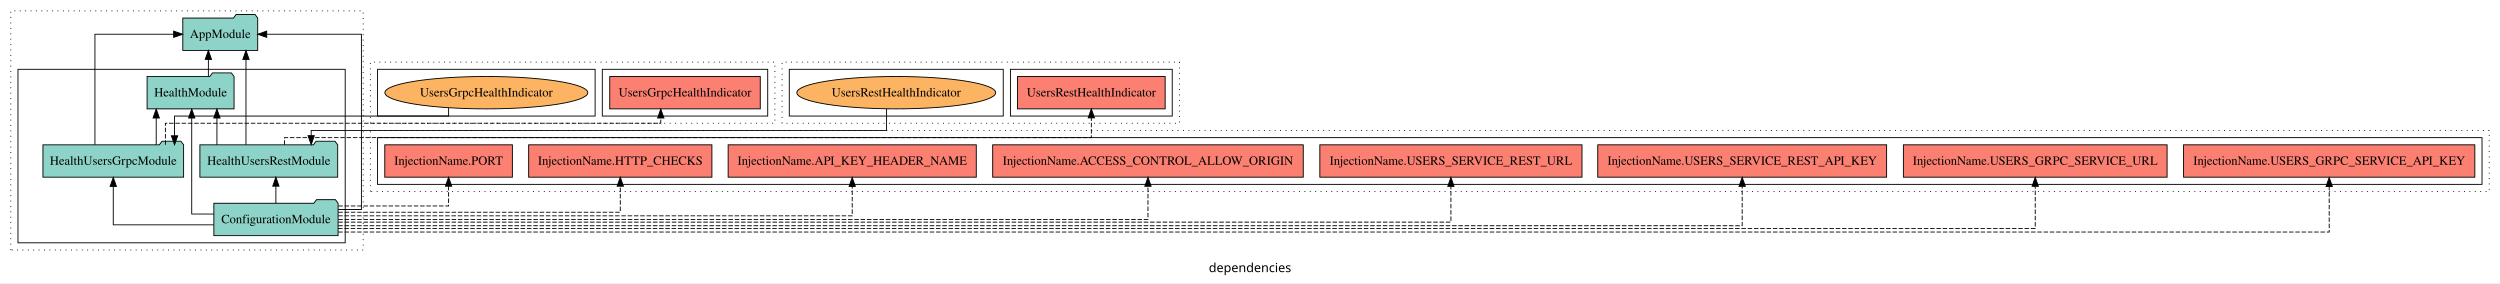
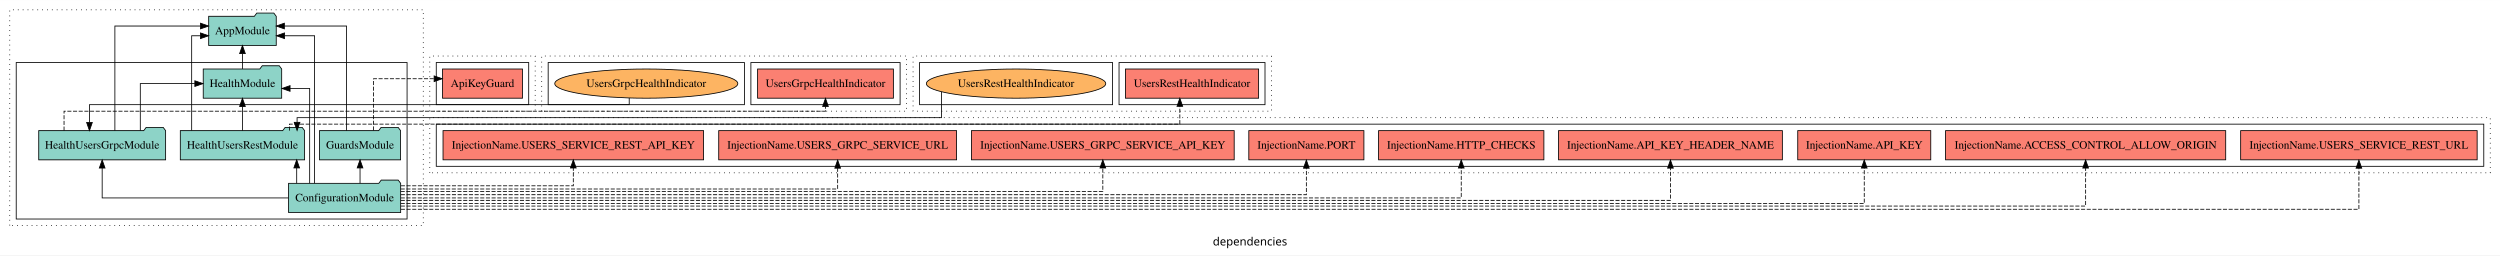
- <svg xmlns="http://www.w3.org/2000/svg" width="2781pt" height="315pt" viewBox="0.00 0.00 2781.00 314.80">
+ <svg xmlns="http://www.w3.org/2000/svg" width="3083pt" height="315pt" viewBox="0.00 0.00 3083.00 314.80">
  <g id="graph0" class="graph" transform="scale(1 1) rotate(0) translate(4 310.8)">
-     <polygon fill="white" stroke="transparent" points="-4,4 -4,-310.8 2777,-310.8 2777,4 -4,4" />
-     <text text-anchor="middle" x="1386.5" y="-8.2" font-family="sans-serif" font-size="14.00">dependencies</text>
+     <polygon fill="white" stroke="transparent" points="-4,4 -4,-310.8 3079,-310.8 3079,4 -4,4" />
+     <text text-anchor="middle" x="1537.5" y="-8.2" font-family="sans-serif" font-size="14.00">dependencies</text>
    <g id="clust1" class="cluster">
-       <polygon fill="none" stroke="black" stroke-dasharray="1,5" points="8,-32.8 8,-298.8 400,-298.8 400,-32.8 8,-32.8" />
+       <polygon fill="none" stroke="black" stroke-dasharray="1,5" points="8,-32.8 8,-298.8 518,-298.8 518,-32.8 8,-32.8" />
    </g>
    <g id="clust3" class="cluster">
-       <polygon fill="none" stroke="black" points="16,-40.8 16,-233.8 380,-233.8 380,-40.8 16,-40.8" />
+       <polygon fill="none" stroke="black" points="16,-40.8 16,-233.8 498,-233.8 498,-40.8 16,-40.8" />
    </g>
    <g id="clust7" class="cluster">
-       <polygon fill="none" stroke="black" stroke-dasharray="1,5" points="408,-97.8 408,-165.8 2765,-165.8 2765,-97.8 408,-97.8" />
+       <polygon fill="none" stroke="black" stroke-dasharray="1,5" points="526,-97.8 526,-165.8 3067,-165.8 3067,-97.8 526,-97.8" />
    </g>
    <g id="clust10" class="cluster">
-       <polygon fill="none" stroke="black" points="416,-105.8 416,-157.8 2757,-157.8 2757,-105.8 416,-105.8" />
-     </g>
-     <g id="clust19" class="cluster">
-       <polygon fill="none" stroke="black" stroke-dasharray="1,5" points="408,-173.8 408,-241.8 858,-241.8 858,-173.8 408,-173.8" />
-     </g>
-     <g id="clust22" class="cluster">
-       <polygon fill="none" stroke="black" points="666,-181.8 666,-233.8 850,-233.8 850,-181.8 666,-181.8" />
-     </g>
-     <g id="clust24" class="cluster">
-       <polygon fill="none" stroke="black" points="416,-181.8 416,-233.8 658,-233.8 658,-181.8 416,-181.8" />
+       <polygon fill="none" stroke="black" points="534,-105.8 534,-157.8 3059,-157.8 3059,-105.8 534,-105.8" />
+     </g>
+     <g id="clust13" class="cluster">
+       <polygon fill="none" stroke="black" stroke-dasharray="1,5" points="526,-173.8 526,-241.8 656,-241.8 656,-173.8 526,-173.8" />
+     </g>
+     <g id="clust16" class="cluster">
+       <polygon fill="none" stroke="black" points="534,-181.8 534,-233.8 648,-233.8 648,-181.8 534,-181.8" />
    </g>
    <g id="clust25" class="cluster">
-       <polygon fill="none" stroke="black" stroke-dasharray="1,5" points="866,-173.8 866,-241.8 1308,-241.8 1308,-173.8 866,-173.8" />
+       <polygon fill="none" stroke="black" stroke-dasharray="1,5" points="664,-173.8 664,-241.8 1114,-241.8 1114,-173.8 664,-173.8" />
    </g>
    <g id="clust28" class="cluster">
-       <polygon fill="none" stroke="black" points="1120,-181.8 1120,-233.8 1300,-233.8 1300,-181.8 1120,-181.8" />
+       <polygon fill="none" stroke="black" points="922,-181.8 922,-233.8 1106,-233.8 1106,-181.8 922,-181.8" />
    </g>
    <g id="clust30" class="cluster">
-       <polygon fill="none" stroke="black" points="874,-181.8 874,-233.8 1112,-233.8 1112,-181.8 874,-181.8" />
+       <polygon fill="none" stroke="black" points="672,-181.8 672,-233.8 914,-233.8 914,-181.8 672,-181.8" />
+     </g>
+     <g id="clust31" class="cluster">
+       <polygon fill="none" stroke="black" stroke-dasharray="1,5" points="1122,-173.8 1122,-241.8 1564,-241.8 1564,-173.8 1122,-173.8" />
+     </g>
+     <g id="clust34" class="cluster">
+       <polygon fill="none" stroke="black" points="1376,-181.8 1376,-233.8 1556,-233.8 1556,-181.8 1376,-181.8" />
+     </g>
+     <g id="clust36" class="cluster">
+       <polygon fill="none" stroke="black" points="1130,-181.8 1130,-233.8 1368,-233.8 1368,-181.8 1130,-181.8" />
    </g>
    <g id="node1" class="node">
-       <polygon fill="#8dd3c7" stroke="black" points="372.1,-84.8 369.1,-88.8 348.1,-88.8 345.1,-84.8 233.9,-84.8 233.9,-48.8 372.1,-48.8 372.1,-84.8" />
-       <text text-anchor="middle" x="303" y="-62.6" font-family="Times,serif" font-size="14.00">ConfigurationModule</text>
+       <polygon fill="#8dd3c7" stroke="black" points="490.1,-84.8 487.1,-88.8 466.1,-88.8 463.1,-84.8 351.9,-84.8 351.9,-48.8 490.1,-48.8 490.1,-84.8" />
+       <text text-anchor="middle" x="421" y="-62.6" font-family="Times,serif" font-size="14.00">ConfigurationModule</text>
    </g>
    <g id="node2" class="node">
-       <polygon fill="#8dd3c7" stroke="black" points="256.37,-225.8 253.37,-229.8 232.37,-229.8 229.37,-225.8 159.63,-225.8 159.63,-189.8 256.37,-189.8 256.37,-225.8" />
-       <text text-anchor="middle" x="208" y="-203.6" font-family="Times,serif" font-size="14.00">HealthModule</text>
-     </g>
-     <g id="edge13" class="edge">
-       <path fill="none" stroke="black" d="M233.9,-72.8C219.85,-72.8 209.27,-72.8 209.27,-72.8 209.27,-72.8 209.27,-179.59 209.27,-179.59" />
-       <polygon fill="black" stroke="black" points="205.77,-179.59 209.27,-189.59 212.77,-179.59 205.77,-179.59" />
+       <polygon fill="#8dd3c7" stroke="black" points="489.99,-149.8 486.99,-153.8 465.99,-153.8 462.99,-149.8 390.01,-149.8 390.01,-113.8 489.99,-113.8 489.99,-149.8" />
+       <text text-anchor="middle" x="440" y="-127.6" font-family="Times,serif" font-size="14.00">GuardsModule</text>
+     </g>
+     <g id="edge15" class="edge">
+       <path fill="none" stroke="black" d="M440,-84.91C440,-84.91 440,-103.79 440,-103.79" />
+       <polygon fill="black" stroke="black" points="436.5,-103.79 440,-113.79 443.5,-103.79 436.5,-103.79" />
    </g>
    <g id="node3" class="node">
+       <polygon fill="#8dd3c7" stroke="black" points="343.37,-225.8 340.37,-229.8 319.37,-229.8 316.37,-225.8 246.63,-225.8 246.63,-189.8 343.37,-189.8 343.37,-225.8" />
+       <text text-anchor="middle" x="295" y="-203.6" font-family="Times,serif" font-size="14.00">HealthModule</text>
+     </g>
+     <g id="edge17" class="edge">
+       <path fill="none" stroke="black" d="M377.88,-85.01C377.88,-121.86 377.88,-201.8 377.88,-201.8 377.88,-201.8 353.69,-201.8 353.69,-201.8" />
+       <polygon fill="black" stroke="black" points="353.69,-198.3 343.69,-201.8 353.69,-205.3 353.69,-198.3" />
+     </g>
+     <g id="node4" class="node">
      <polygon fill="#8dd3c7" stroke="black" points="200.24,-149.8 197.24,-153.8 176.24,-153.8 173.24,-149.8 43.76,-149.8 43.76,-113.8 200.24,-113.8 200.24,-149.8" />
      <text text-anchor="middle" x="122" y="-127.6" font-family="Times,serif" font-size="14.00">HealthUsersGrpcModule</text>
    </g>
-     <g id="edge16" class="edge">
-       <path fill="none" stroke="black" d="M233.8,-60.8C182.7,-60.8 122,-60.8 122,-60.8 122,-60.8 122,-103.52 122,-103.52" />
-       <polygon fill="black" stroke="black" points="118.5,-103.52 122,-113.52 125.5,-103.52 118.5,-103.52" />
-     </g>
-     <g id="node4" class="node">
+     <g id="edge20" class="edge">
+       <path fill="none" stroke="black" d="M351.65,-66.8C263.32,-66.8 122,-66.8 122,-66.8 122,-66.8 122,-103.69 122,-103.69" />
+       <polygon fill="black" stroke="black" points="118.5,-103.69 122,-113.69 125.5,-103.69 118.5,-103.69" />
+     </g>
+     <g id="node5" class="node">
      <polygon fill="#8dd3c7" stroke="black" points="371.64,-149.8 368.64,-153.8 347.64,-153.8 344.64,-149.8 218.36,-149.8 218.36,-113.8 371.64,-113.8 371.64,-149.8" />
      <text text-anchor="middle" x="295" y="-127.6" font-family="Times,serif" font-size="14.00">HealthUsersRestModule</text>
    </g>
+     <g id="edge23" class="edge">
+       <path fill="none" stroke="black" d="M361.89,-84.91C361.89,-84.91 361.89,-103.79 361.89,-103.79" />
+       <polygon fill="black" stroke="black" points="358.39,-103.79 361.89,-113.79 365.39,-103.79 358.39,-103.79" />
+     </g>
+     <g id="node6" class="node">
+       <polygon fill="#8dd3c7" stroke="black" points="336.66,-290.8 333.66,-294.8 312.66,-294.8 309.66,-290.8 253.34,-290.8 253.34,-254.8 336.66,-254.8 336.66,-290.8" />
+       <text text-anchor="middle" x="295" y="-268.6" font-family="Times,serif" font-size="14.00">AppModule</text>
+     </g>
+     <g id="edge1" class="edge">
+       <path fill="none" stroke="black" d="M383.94,-84.9C383.94,-134.13 383.94,-266.8 383.94,-266.8 383.94,-266.8 346.87,-266.8 346.87,-266.8" />
+       <polygon fill="black" stroke="black" points="346.87,-263.3 336.87,-266.8 346.87,-270.3 346.87,-263.3" />
+     </g>
+     <g id="node7" class="node">
+       <polygon fill="#fb8072" stroke="black" points="2740.74,-149.8 2395.26,-149.8 2395.26,-113.8 2740.74,-113.8 2740.74,-149.8" />
+       <text text-anchor="middle" x="2568" y="-127.6" font-family="Times,serif" font-size="14.00">InjectionName.ACCESS_CONTROL_ALLOW_ORIGIN </text>
+     </g>
+     <g id="edge6" class="edge">
+       <path fill="none" stroke="black" stroke-dasharray="5,2" d="M490.3,-56.8C858.43,-56.8 2568,-56.8 2568,-56.8 2568,-56.8 2568,-103.64 2568,-103.64" />
+       <polygon fill="black" stroke="black" points="2564.5,-103.64 2568,-113.64 2571.5,-103.64 2564.5,-103.64" />
+     </g>
+     <g id="node8" class="node">
+       <polygon fill="#fb8072" stroke="black" points="2377.02,-149.8 2212.98,-149.8 2212.98,-113.8 2377.02,-113.8 2377.02,-149.8" />
+       <text text-anchor="middle" x="2295" y="-127.6" font-family="Times,serif" font-size="14.00">InjectionName.API_KEY </text>
+     </g>
+     <g id="edge7" class="edge">
+       <path fill="none" stroke="black" stroke-dasharray="5,2" d="M490.2,-59.8C828.82,-59.8 2295,-59.8 2295,-59.8 2295,-59.8 2295,-103.63 2295,-103.63" />
+       <polygon fill="black" stroke="black" points="2291.5,-103.63 2295,-113.63 2298.5,-103.63 2291.5,-103.63" />
+     </g>
+     <g id="node9" class="node">
+       <polygon fill="#fb8072" stroke="black" points="2194.01,-149.8 1917.99,-149.8 1917.99,-113.8 2194.01,-113.8 2194.01,-149.8" />
+       <text text-anchor="middle" x="2056" y="-127.6" font-family="Times,serif" font-size="14.00">InjectionName.API_KEY_HEADER_NAME </text>
+     </g>
+     <g id="edge8" class="edge">
+       <path fill="none" stroke="black" stroke-dasharray="5,2" d="M490.21,-63.8C801.41,-63.8 2056,-63.8 2056,-63.8 2056,-63.8 2056,-103.58 2056,-103.58" />
+       <polygon fill="black" stroke="black" points="2052.5,-103.58 2056,-113.58 2059.5,-103.58 2052.5,-103.58" />
+     </g>
+     <g id="node10" class="node">
+       <polygon fill="#fb8072" stroke="black" points="1899.92,-149.8 1696.08,-149.8 1696.08,-113.8 1899.92,-113.8 1899.92,-149.8" />
+       <text text-anchor="middle" x="1798" y="-127.6" font-family="Times,serif" font-size="14.00">InjectionName.HTTP_CHECKS </text>
+     </g>
+     <g id="edge9" class="edge">
+       <path fill="none" stroke="black" stroke-dasharray="5,2" d="M490.23,-66.8C769.46,-66.8 1798,-66.8 1798,-66.8 1798,-66.8 1798,-103.69 1798,-103.69" />
+       <polygon fill="black" stroke="black" points="1794.5,-103.69 1798,-113.69 1801.5,-103.69 1794.5,-103.69" />
+     </g>
+     <g id="node11" class="node">
+       <polygon fill="#fb8072" stroke="black" points="1677.97,-149.8 1536.03,-149.8 1536.03,-113.8 1677.97,-113.8 1677.97,-149.8" />
+       <text text-anchor="middle" x="1607" y="-127.6" font-family="Times,serif" font-size="14.00">InjectionName.PORT </text>
+     </g>
+     <g id="edge10" class="edge">
+       <path fill="none" stroke="black" stroke-dasharray="5,2" d="M490.33,-70.8C744,-70.8 1607,-70.8 1607,-70.8 1607,-70.8 1607,-103.5 1607,-103.5" />
+       <polygon fill="black" stroke="black" points="1603.5,-103.5 1607,-113.5 1610.5,-103.5 1603.5,-103.5" />
+     </g>
+     <g id="node12" class="node">
+       <polygon fill="#fb8072" stroke="black" points="1518,-149.8 1194,-149.8 1194,-113.8 1518,-113.8 1518,-149.8" />
+       <text text-anchor="middle" x="1356" y="-127.6" font-family="Times,serif" font-size="14.00">InjectionName.USERS_GRPC_SERVICE_API_KEY </text>
+     </g>
+     <g id="edge11" class="edge">
+       <path fill="none" stroke="black" stroke-dasharray="5,2" d="M490.13,-74.8C706.44,-74.8 1356,-74.8 1356,-74.8 1356,-74.8 1356,-103.76 1356,-103.76" />
+       <polygon fill="black" stroke="black" points="1352.5,-103.76 1356,-113.76 1359.5,-103.76 1352.5,-103.76" />
+     </g>
+     <g id="node13" class="node">
+       <polygon fill="#fb8072" stroke="black" points="1175.67,-149.8 882.33,-149.8 882.33,-113.8 1175.67,-113.8 1175.67,-149.8" />
+       <text text-anchor="middle" x="1029" y="-127.6" font-family="Times,serif" font-size="14.00">InjectionName.USERS_GRPC_SERVICE_URL </text>
+     </g>
+     <g id="edge12" class="edge">
+       <path fill="none" stroke="black" stroke-dasharray="5,2" d="M490.15,-77.8C649.51,-77.8 1029,-77.8 1029,-77.8 1029,-77.8 1029,-103.52 1029,-103.52" />
+       <polygon fill="black" stroke="black" points="1025.5,-103.52 1029,-113.52 1032.5,-103.52 1025.5,-103.52" />
+     </g>
+     <g id="node14" class="node">
+       <polygon fill="#fb8072" stroke="black" points="863.66,-149.8 542.34,-149.8 542.34,-113.8 863.66,-113.8 863.66,-149.8" />
+       <text text-anchor="middle" x="703" y="-127.6" font-family="Times,serif" font-size="14.00">InjectionName.USERS_SERVICE_REST_API_KEY </text>
+     </g>
+     <g id="edge13" class="edge">
+       <path fill="none" stroke="black" stroke-dasharray="5,2" d="M490.35,-81.8C573.84,-81.8 703,-81.8 703,-81.8 703,-81.8 703,-103.75 703,-103.75" />
+       <polygon fill="black" stroke="black" points="699.5,-103.75 703,-113.75 706.5,-103.75 699.5,-103.75" />
+     </g>
+     <g id="node15" class="node">
+       <polygon fill="#fb8072" stroke="black" points="3050.82,-149.8 2759.18,-149.8 2759.18,-113.8 3050.82,-113.8 3050.82,-149.8" />
+       <text text-anchor="middle" x="2905" y="-127.6" font-family="Times,serif" font-size="14.00">InjectionName.USERS_SERVICE_REST_URL </text>
+     </g>
+     <g id="edge14" class="edge">
+       <path fill="none" stroke="black" stroke-dasharray="5,2" d="M490.36,-52.8C892.3,-52.8 2905,-52.8 2905,-52.8 2905,-52.8 2905,-103.48 2905,-103.48" />
+       <polygon fill="black" stroke="black" points="2901.5,-103.48 2905,-113.48 2908.5,-103.48 2901.5,-103.48" />
+     </g>
+     <g id="edge2" class="edge">
+       <path fill="none" stroke="black" d="M423.34,-149.83C423.34,-189.08 423.34,-278.8 423.34,-278.8 423.34,-278.8 346.67,-278.8 346.67,-278.8" />
+       <polygon fill="black" stroke="black" points="346.67,-275.3 336.67,-278.8 346.67,-282.3 346.67,-275.3" />
+     </g>
+     <g id="node16" class="node">
+       <polygon fill="#fb8072" stroke="black" points="640.31,-225.8 541.69,-225.8 541.69,-189.8 640.31,-189.8 640.31,-225.8" />
+       <text text-anchor="middle" x="591" y="-203.6" font-family="Times,serif" font-size="14.00">ApiKeyGuard </text>
+     </g>
+     <g id="edge16" class="edge">
+       <path fill="none" stroke="black" stroke-dasharray="5,2" d="M456.66,-150C456.66,-174.16 456.66,-213.8 456.66,-213.8 456.66,-213.8 531.36,-213.8 531.36,-213.8" />
+       <polygon fill="black" stroke="black" points="531.36,-217.3 541.36,-213.8 531.36,-210.3 531.36,-217.3" />
+     </g>
+     <g id="edge3" class="edge">
+       <path fill="none" stroke="black" d="M295,-225.91C295,-225.91 295,-244.79 295,-244.79" />
+       <polygon fill="black" stroke="black" points="291.5,-244.79 295,-254.79 298.5,-244.79 291.5,-244.79" />
+     </g>
+     <g id="edge18" class="edge">
+       <path fill="none" stroke="black" d="M169.02,-149.81C169.02,-172.29 169.02,-207.8 169.02,-207.8 169.02,-207.8 236.29,-207.8 236.29,-207.8" />
+       <polygon fill="black" stroke="black" points="236.29,-211.3 246.29,-207.8 236.29,-204.3 236.29,-211.3" />
+     </g>
+     <g id="edge4" class="edge">
+       <path fill="none" stroke="black" d="M137.67,-149.83C137.67,-189.08 137.67,-278.8 137.67,-278.8 137.67,-278.8 243.25,-278.8 243.25,-278.8" />
+       <polygon fill="black" stroke="black" points="243.25,-282.3 253.25,-278.8 243.25,-275.3 243.25,-282.3" />
+     </g>
+     <g id="node17" class="node">
+       <polygon fill="#fb8072" stroke="black" points="1097.72,-225.8 930.28,-225.8 930.28,-189.8 1097.72,-189.8 1097.72,-225.8" />
+       <text text-anchor="middle" x="1014" y="-203.6" font-family="Times,serif" font-size="14.00">UsersGrpcHealthIndicator </text>
+     </g>
+     <g id="edge21" class="edge">
+       <path fill="none" stroke="black" stroke-dasharray="5,2" d="M74.98,-149.86C74.98,-161.24 74.98,-173.8 74.98,-173.8 74.98,-173.8 1014,-173.8 1014,-173.8 1014,-173.8 1014,-179.61 1014,-179.61" />
+       <polygon fill="black" stroke="black" points="1010.5,-179.61 1014,-189.61 1017.5,-179.61 1010.5,-179.61" />
+     </g>
    <g id="edge19" class="edge">
-       <path fill="none" stroke="black" d="M302.89,-84.91C302.89,-84.91 302.89,-103.79 302.89,-103.79" />
-       <polygon fill="black" stroke="black" points="299.39,-103.79 302.89,-113.79 306.39,-103.79 299.39,-103.79" />
-     </g>
-     <g id="node5" class="node">
-       <polygon fill="#8dd3c7" stroke="black" points="282.66,-290.8 279.66,-294.8 258.66,-294.8 255.66,-290.8 199.34,-290.8 199.34,-254.8 282.66,-254.8 282.66,-290.8" />
-       <text text-anchor="middle" x="241" y="-268.6" font-family="Times,serif" font-size="14.00">AppModule</text>
-     </g>
-     <g id="edge1" class="edge">
-       <path fill="none" stroke="black" d="M372.06,-77.8C386.8,-77.8 398.03,-77.8 398.03,-77.8 398.03,-77.8 398.03,-272.8 398.03,-272.8 398.03,-272.8 292.67,-272.8 292.67,-272.8" />
-       <polygon fill="black" stroke="black" points="292.67,-269.3 282.67,-272.8 292.67,-276.3 292.67,-269.3" />
-     </g>
-     <g id="node6" class="node">
-       <polygon fill="#fb8072" stroke="black" points="1445.74,-149.8 1100.26,-149.8 1100.26,-113.8 1445.74,-113.8 1445.74,-149.8" />
-       <text text-anchor="middle" x="1273" y="-127.6" font-family="Times,serif" font-size="14.00">InjectionName.ACCESS_CONTROL_ALLOW_ORIGIN </text>
+       <path fill="none" stroke="black" d="M295,-149.81C295,-149.81 295,-179.65 295,-179.65" />
+       <polygon fill="black" stroke="black" points="291.5,-179.65 295,-189.65 298.5,-179.65 291.5,-179.65" />
    </g>
    <g id="edge5" class="edge">
-       <path fill="none" stroke="black" stroke-dasharray="5,2" d="M372.37,-66.8C594.38,-66.8 1273,-66.8 1273,-66.8 1273,-66.8 1273,-103.69 1273,-103.69" />
-       <polygon fill="black" stroke="black" points="1269.5,-103.69 1273,-113.69 1276.5,-103.69 1269.5,-103.69" />
-     </g>
-     <g id="node7" class="node">
-       <polygon fill="#fb8072" stroke="black" points="1082.01,-149.8 805.99,-149.8 805.99,-113.8 1082.01,-113.8 1082.01,-149.8" />
-       <text text-anchor="middle" x="944" y="-127.6" font-family="Times,serif" font-size="14.00">InjectionName.API_KEY_HEADER_NAME </text>
-     </g>
-     <g id="edge6" class="edge">
-       <path fill="none" stroke="black" stroke-dasharray="5,2" d="M372.21,-70.8C537.96,-70.8 944,-70.8 944,-70.8 944,-70.8 944,-103.5 944,-103.5" />
-       <polygon fill="black" stroke="black" points="940.5,-103.5 944,-113.5 947.5,-103.5 940.5,-103.5" />
-     </g>
-     <g id="node8" class="node">
-       <polygon fill="#fb8072" stroke="black" points="787.92,-149.8 584.08,-149.8 584.08,-113.8 787.92,-113.8 787.92,-149.8" />
-       <text text-anchor="middle" x="686" y="-127.6" font-family="Times,serif" font-size="14.00">InjectionName.HTTP_CHECKS </text>
-     </g>
-     <g id="edge7" class="edge">
-       <path fill="none" stroke="black" stroke-dasharray="5,2" d="M372.36,-74.8C482.73,-74.8 686,-74.8 686,-74.8 686,-74.8 686,-103.76 686,-103.76" />
-       <polygon fill="black" stroke="black" points="682.5,-103.76 686,-113.76 689.5,-103.76 682.5,-103.76" />
-     </g>
-     <g id="node9" class="node">
-       <polygon fill="#fb8072" stroke="black" points="565.97,-149.8 424.03,-149.8 424.03,-113.8 565.97,-113.8 565.97,-149.8" />
-       <text text-anchor="middle" x="495" y="-127.6" font-family="Times,serif" font-size="14.00">InjectionName.PORT </text>
-     </g>
-     <g id="edge8" class="edge">
-       <path fill="none" stroke="black" stroke-dasharray="5,2" d="M372.32,-81.8C427.31,-81.8 495,-81.8 495,-81.8 495,-81.8 495,-103.75 495,-103.75" />
-       <polygon fill="black" stroke="black" points="491.5,-103.75 495,-113.75 498.5,-103.75 491.5,-103.75" />
-     </g>
-     <g id="node10" class="node">
-       <polygon fill="#fb8072" stroke="black" points="2749,-149.8 2425,-149.8 2425,-113.8 2749,-113.8 2749,-149.8" />
-       <text text-anchor="middle" x="2587" y="-127.6" font-family="Times,serif" font-size="14.00">InjectionName.USERS_GRPC_SERVICE_API_KEY </text>
-     </g>
-     <g id="edge9" class="edge">
-       <path fill="none" stroke="black" stroke-dasharray="5,2" d="M372.29,-52.8C754.38,-52.8 2587,-52.8 2587,-52.8 2587,-52.8 2587,-103.48 2587,-103.48" />
-       <polygon fill="black" stroke="black" points="2583.5,-103.48 2587,-113.48 2590.5,-103.48 2583.5,-103.48" />
-     </g>
-     <g id="node11" class="node">
-       <polygon fill="#fb8072" stroke="black" points="2406.67,-149.8 2113.33,-149.8 2113.33,-113.8 2406.67,-113.8 2406.67,-149.8" />
-       <text text-anchor="middle" x="2260" y="-127.6" font-family="Times,serif" font-size="14.00">InjectionName.USERS_GRPC_SERVICE_URL </text>
-     </g>
-     <g id="edge10" class="edge">
-       <path fill="none" stroke="black" stroke-dasharray="5,2" d="M372.08,-56.8C719.57,-56.8 2260,-56.8 2260,-56.8 2260,-56.8 2260,-103.64 2260,-103.64" />
-       <polygon fill="black" stroke="black" points="2256.5,-103.64 2260,-113.64 2263.5,-103.64 2256.5,-103.64" />
-     </g>
-     <g id="node12" class="node">
-       <polygon fill="#fb8072" stroke="black" points="2094.66,-149.8 1773.34,-149.8 1773.34,-113.8 2094.66,-113.8 2094.66,-149.8" />
-       <text text-anchor="middle" x="1934" y="-127.6" font-family="Times,serif" font-size="14.00">InjectionName.USERS_SERVICE_REST_API_KEY </text>
-     </g>
-     <g id="edge11" class="edge">
-       <path fill="none" stroke="black" stroke-dasharray="5,2" d="M372.3,-59.8C683.17,-59.8 1934,-59.8 1934,-59.8 1934,-59.8 1934,-103.63 1934,-103.63" />
-       <polygon fill="black" stroke="black" points="1930.5,-103.63 1934,-113.63 1937.5,-103.63 1930.5,-103.63" />
-     </g>
-     <g id="node13" class="node">
-       <polygon fill="#fb8072" stroke="black" points="1755.82,-149.8 1464.18,-149.8 1464.18,-113.8 1755.82,-113.8 1755.82,-149.8" />
-       <text text-anchor="middle" x="1610" y="-127.6" font-family="Times,serif" font-size="14.00">InjectionName.USERS_SERVICE_REST_URL </text>
-     </g>
-     <g id="edge12" class="edge">
-       <path fill="none" stroke="black" stroke-dasharray="5,2" d="M372.35,-63.8C642.55,-63.8 1610,-63.8 1610,-63.8 1610,-63.8 1610,-103.58 1610,-103.58" />
-       <polygon fill="black" stroke="black" points="1606.5,-103.58 1610,-113.58 1613.5,-103.58 1606.5,-103.58" />
-     </g>
-     <g id="edge2" class="edge">
-       <path fill="none" stroke="black" d="M227.8,-225.91C227.8,-225.91 227.8,-244.79 227.8,-244.79" />
-       <polygon fill="black" stroke="black" points="224.3,-244.79 227.8,-254.79 231.3,-244.79 224.3,-244.79" />
-     </g>
-     <g id="edge14" class="edge">
-       <path fill="none" stroke="black" d="M169.77,-149.81C169.77,-149.81 169.77,-179.65 169.77,-179.65" />
-       <polygon fill="black" stroke="black" points="166.27,-179.65 169.77,-189.65 173.27,-179.65 166.27,-179.65" />
-     </g>
-     <g id="edge3" class="edge">
-       <path fill="none" stroke="black" d="M101.6,-149.94C101.6,-188.03 101.6,-272.8 101.6,-272.8 101.6,-272.8 189.17,-272.8 189.17,-272.8" />
-       <polygon fill="black" stroke="black" points="189.17,-276.3 199.17,-272.8 189.17,-269.3 189.17,-276.3" />
-     </g>
-     <g id="node14" class="node">
-       <polygon fill="#fb8072" stroke="black" points="841.72,-225.8 674.28,-225.8 674.28,-189.8 841.72,-189.8 841.72,-225.8" />
-       <text text-anchor="middle" x="758" y="-203.6" font-family="Times,serif" font-size="14.00">UsersGrpcHealthIndicator </text>
-     </g>
-     <g id="edge17" class="edge">
-       <path fill="none" stroke="black" stroke-dasharray="5,2" d="M179.97,-149.86C179.97,-161.24 179.97,-173.8 179.97,-173.8 179.97,-173.8 731.05,-173.8 731.05,-173.8 731.05,-173.8 731.05,-179.61 731.05,-179.61" />
-       <polygon fill="black" stroke="black" points="727.55,-179.61 731.05,-189.61 734.55,-179.61 727.55,-179.61" />
-     </g>
-     <g id="edge15" class="edge">
-       <path fill="none" stroke="black" d="M237.31,-149.81C237.31,-149.81 237.31,-179.65 237.31,-179.65" />
-       <polygon fill="black" stroke="black" points="233.81,-179.65 237.31,-189.65 240.81,-179.65 233.81,-179.65" />
-     </g>
-     <g id="edge4" class="edge">
-       <path fill="none" stroke="black" d="M269.63,-149.94C269.63,-149.94 269.63,-244.73 269.63,-244.73" />
-       <polygon fill="black" stroke="black" points="266.13,-244.72 269.63,-254.73 273.13,-244.73 266.13,-244.72" />
-     </g>
-     <g id="node16" class="node">
-       <polygon fill="#fb8072" stroke="black" points="1292.12,-225.8 1127.88,-225.8 1127.88,-189.8 1292.12,-189.8 1292.12,-225.8" />
-       <text text-anchor="middle" x="1210" y="-203.6" font-family="Times,serif" font-size="14.00">UsersRestHealthIndicator </text>
-     </g>
-     <g id="edge20" class="edge">
-       <path fill="none" stroke="black" stroke-dasharray="5,2" d="M312.49,-149.86C312.49,-154.29 312.49,-157.8 312.49,-157.8 312.49,-157.8 1210,-157.8 1210,-157.8 1210,-157.8 1210,-179.75 1210,-179.75" />
-       <polygon fill="black" stroke="black" points="1206.5,-179.75 1210,-189.75 1213.5,-179.75 1206.5,-179.75" />
-     </g>
-     <g id="node15" class="node">
-       <ellipse fill="#fdb462" stroke="black" cx="537" cy="-207.8" rx="112.86" ry="18" />
-       <text text-anchor="middle" x="537" y="-203.6" font-family="Times,serif" font-size="14.00">UsersGrpcHealthIndicator</text>
-     </g>
-     <g id="edge18" class="edge">
-       <path fill="none" stroke="black" d="M495.03,-190.89C495.03,-185.93 495.03,-181.8 495.03,-181.8 495.03,-181.8 190.17,-181.8 190.17,-181.8 190.17,-181.8 190.17,-159.85 190.17,-159.85" />
-       <polygon fill="black" stroke="black" points="193.67,-159.85 190.17,-149.85 186.67,-159.85 193.67,-159.85" />
-     </g>
-     <g id="node17" class="node">
-       <ellipse fill="#fdb462" stroke="black" cx="993" cy="-207.8" rx="110.59" ry="18" />
-       <text text-anchor="middle" x="993" y="-203.6" font-family="Times,serif" font-size="14.00">UsersRestHealthIndicator</text>
-     </g>
-     <g id="edge21" class="edge">
-       <path fill="none" stroke="black" d="M982.23,-189.74C982.23,-178.36 982.23,-165.8 982.23,-165.8 982.23,-165.8 342.16,-165.8 342.16,-165.8 342.16,-165.8 342.16,-159.99 342.16,-159.99" />
-       <polygon fill="black" stroke="black" points="345.66,-159.99 342.16,-149.99 338.66,-159.99 345.66,-159.99" />
+       <path fill="none" stroke="black" d="M232.37,-150.01C232.37,-186.86 232.37,-266.8 232.37,-266.8 232.37,-266.8 243.23,-266.8 243.23,-266.8" />
+       <polygon fill="black" stroke="black" points="243.23,-270.3 253.23,-266.8 243.23,-263.3 243.23,-270.3" />
+     </g>
+     <g id="node19" class="node">
+       <polygon fill="#fb8072" stroke="black" points="1548.12,-225.8 1383.88,-225.8 1383.88,-189.8 1548.12,-189.8 1548.12,-225.8" />
+       <text text-anchor="middle" x="1466" y="-203.6" font-family="Times,serif" font-size="14.00">UsersRestHealthIndicator </text>
+     </g>
+     <g id="edge24" class="edge">
+       <path fill="none" stroke="black" stroke-dasharray="5,2" d="M352.9,-149.86C352.9,-154.29 352.9,-157.8 352.9,-157.8 352.9,-157.8 1450.97,-157.8 1450.97,-157.8 1450.97,-157.8 1450.97,-179.75 1450.97,-179.75" />
+       <polygon fill="black" stroke="black" points="1447.47,-179.75 1450.97,-189.75 1454.47,-179.75 1447.47,-179.75" />
+     </g>
+     <g id="node18" class="node">
+       <ellipse fill="#fdb462" stroke="black" cx="793" cy="-207.8" rx="112.86" ry="18" />
+       <text text-anchor="middle" x="793" y="-203.6" font-family="Times,serif" font-size="14.00">UsersGrpcHealthIndicator</text>
+     </g>
+     <g id="edge22" class="edge">
+       <path fill="none" stroke="black" d="M771.95,-190.03C771.95,-185.46 771.95,-181.8 771.95,-181.8 771.95,-181.8 106.33,-181.8 106.33,-181.8 106.33,-181.8 106.33,-159.85 106.33,-159.85" />
+       <polygon fill="black" stroke="black" points="109.83,-159.85 106.33,-149.85 102.83,-159.85 109.83,-159.85" />
+     </g>
+     <g id="node20" class="node">
+       <ellipse fill="#fdb462" stroke="black" cx="1249" cy="-207.8" rx="110.59" ry="18" />
+       <text text-anchor="middle" x="1249" y="-203.6" font-family="Times,serif" font-size="14.00">UsersRestHealthIndicator</text>
+     </g>
+     <g id="edge25" class="edge">
+       <path fill="none" stroke="black" d="M1157.02,-197.63C1157.02,-185.2 1157.02,-165.8 1157.02,-165.8 1157.02,-165.8 362.36,-165.8 362.36,-165.8 362.36,-165.8 362.36,-159.99 362.36,-159.99" />
+       <polygon fill="black" stroke="black" points="365.86,-159.99 362.36,-149.99 358.86,-159.99 365.86,-159.99" />
    </g>
  </g>
</svg>
